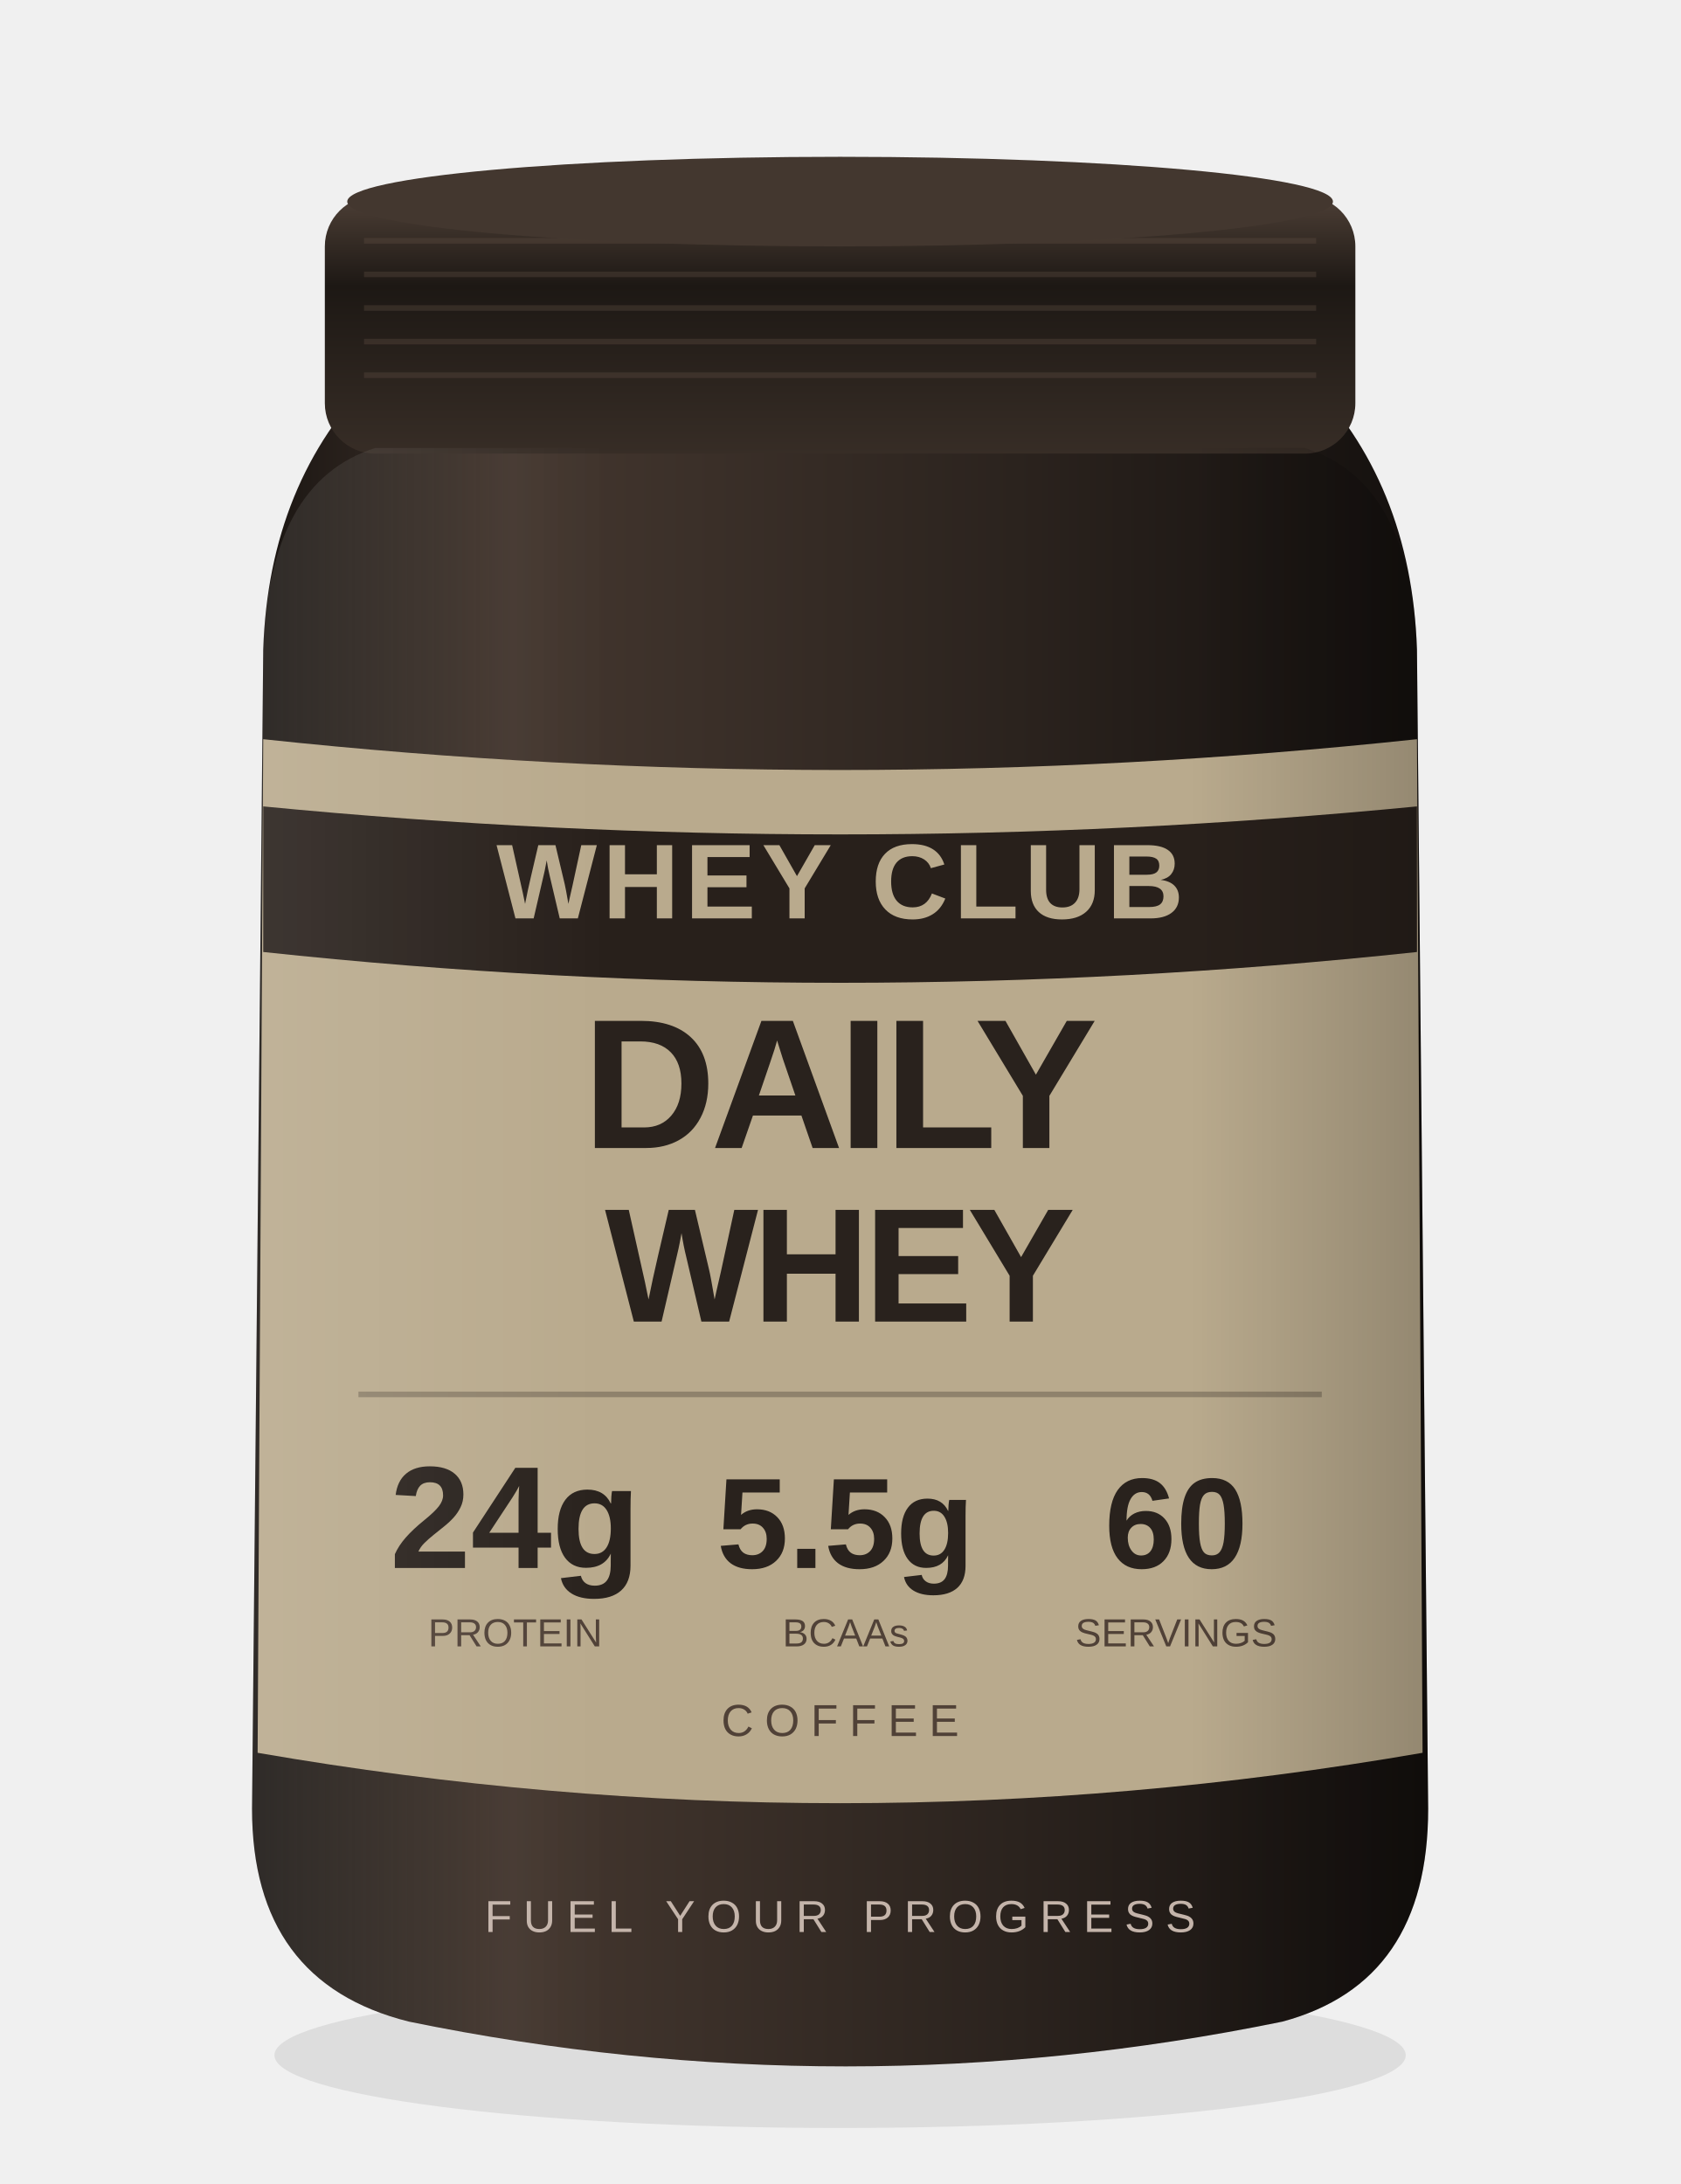
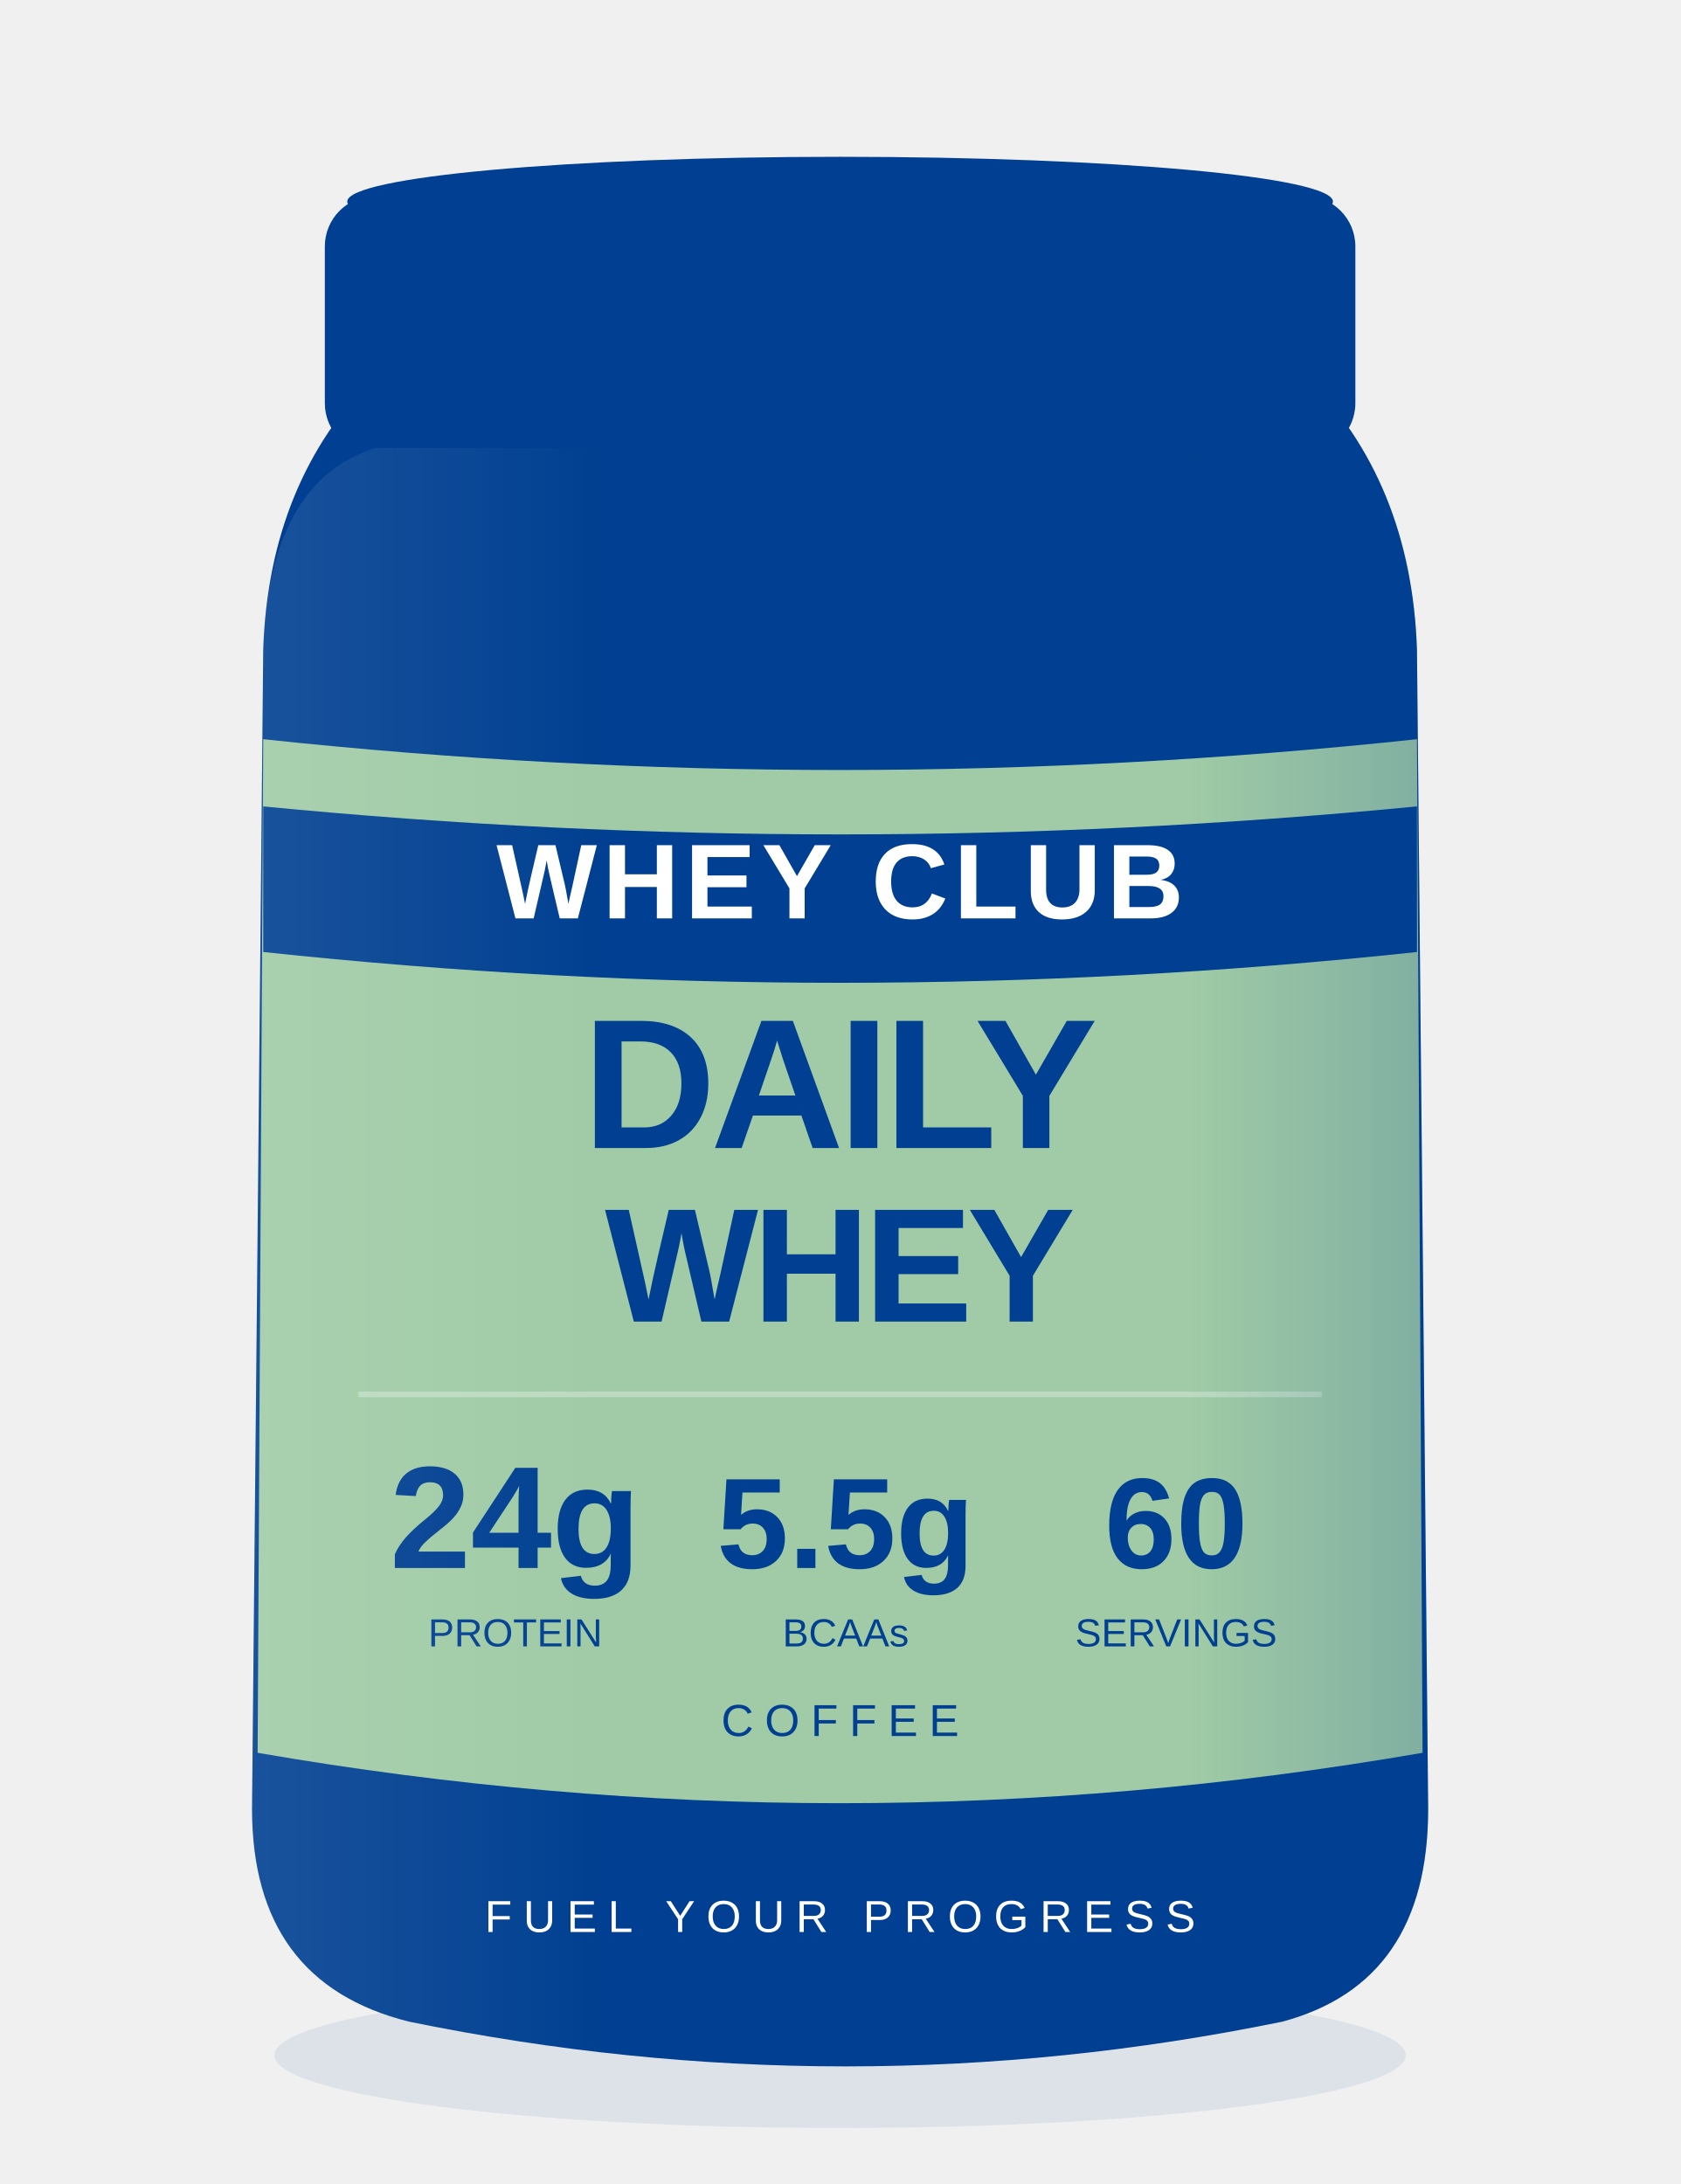
<svg xmlns="http://www.w3.org/2000/svg" width="300" height="390" viewBox="0 0 300 390">
  <defs>
    <linearGradient id="body">
-       <stop stop-color="#191411" />
-       <stop offset=".22" stop-color="#44372f" />
-       <stop offset=".65" stop-color="#2b231e" />
-       <stop offset="1" stop-color="#14100e" />
+       <stop stop-color="#003f91" />
+       <stop offset=".22" stop-color="#003f91" />
+       <stop offset=".65" stop-color="#003f91" />
+       <stop offset="1" stop-color="#003f91" />
    </linearGradient>
    <linearGradient id="lid" x2="0" y2="1">
-       <stop stop-color="#4d3f36" />
-       <stop offset=".35" stop-color="#1d1814" />
-       <stop offset="1" stop-color="#372d26" />
+       <stop stop-color="#003f91" />
+       <stop offset=".35" stop-color="#003f91" />
+       <stop offset="1" stop-color="#003f91" />
    </linearGradient>
    <linearGradient id="shine">
-       <stop stop-color="white" stop-opacity=".1" />
-       <stop offset=".3" stop-color="white" stop-opacity="0" />
-       <stop offset=".8" stop-color="black" stop-opacity="0" />
-       <stop offset="1" stop-color="black" stop-opacity=".2" />
+       <stop stop-color="#ffffff" stop-opacity=".1" />
+       <stop offset=".3" stop-color="#ffffff" stop-opacity="0" />
+       <stop offset=".8" stop-color="#003f91" stop-opacity="0" />
+       <stop offset="1" stop-color="#003f91" stop-opacity=".2" />
    </linearGradient>
  </defs>
-   <ellipse cx="150" cy="367" rx="101" ry="13" fill="#000" opacity=".08" />
+   <ellipse cx="150" cy="367" rx="101" ry="13" fill="#003f91" opacity=".08" />
  <path d="M67 67Q48 86 47 116L45 323Q45 354 73 361Q151 377 229 361Q255 354 255 323L253 116Q252 86 233 67Z" fill="url(#body)" />
  <rect x="58" y="35" width="184" height="46" rx="9" fill="url(#lid)" />
-   <path d="M65 43H235M65 49H235M65 55H235M65 61H235M65 67H235" stroke="#5f4d42" stroke-width="1" opacity=".35" />
-   <ellipse cx="150" cy="36" rx="88" ry="8" fill="#43372f" />
-   <path d="M47 132Q150 143 253 132L254 313Q150 331 46 313Z" fill="#b9aa8d" />
-   <path d="M47 144Q150 154 253 144V170Q150 181 47 170Z" fill="#28201b" />
-   <text x="150" y="164" text-anchor="middle" fill="#b9aa8d" font-family="Arial,sans-serif" font-weight="900" font-size="19" letter-spacing="1">WHEY CLUB</text>
-   <text x="150" y="205" text-anchor="middle" fill="#29221d" font-family="Arial,sans-serif" font-weight="900" font-size="33" letter-spacing="-1">DAILY</text>
-   <text x="150" y="236" text-anchor="middle" fill="#29221d" font-family="Arial,sans-serif" font-weight="900" font-size="29" letter-spacing="-1">WHEY</text>
-   <path d="M64 249H236" stroke="#2d2520" stroke-opacity=".3" />
-   <text x="92" y="280" text-anchor="middle" fill="#29221d" font-family="Arial,sans-serif" font-weight="900" font-size="26">24g</text>
-   <text x="92" y="294" text-anchor="middle" fill="#504137" font-family="Arial,sans-serif" font-size="7">PROTEIN</text>
-   <text x="151" y="280" text-anchor="middle" fill="#29221d" font-family="Arial,sans-serif" font-weight="900" font-size="23">5.5g</text>
-   <text x="151" y="294" text-anchor="middle" fill="#504137" font-family="Arial,sans-serif" font-size="7">BCAAs</text>
-   <text x="210" y="280" text-anchor="middle" fill="#29221d" font-family="Arial,sans-serif" font-weight="900" font-size="23">60</text>
-   <text x="210" y="294" text-anchor="middle" fill="#504137" font-family="Arial,sans-serif" font-size="7">SERVINGS</text>
-   <text x="150" y="310" text-anchor="middle" fill="#504137" font-family="Arial,sans-serif" font-size="8" letter-spacing="2">COFFEE</text>
-   <text x="150" y="345" text-anchor="middle" fill="#c4b4aa" font-family="Arial,sans-serif" font-size="8" letter-spacing="2">FUEL YOUR PROGRESS</text>
+   <path d="M65 43H235M65 49H235M65 55H235M65 61H235M65 67H235" stroke="#003f91" stroke-width="1" opacity=".35" />
+   <ellipse cx="150" cy="36" rx="88" ry="8" fill="#003f91" />
+   <path d="M47 132Q150 143 253 132L254 313Q150 331 46 313Z" fill="#a0cba6" />
+   <path d="M47 144Q150 154 253 144V170Q150 181 47 170Z" fill="#003f91" />
+   <text x="150" y="164" text-anchor="middle" fill="#ffffff" font-family="Arial,sans-serif" font-weight="900" font-size="19" letter-spacing="1">WHEY CLUB</text>
+   <text x="150" y="205" text-anchor="middle" fill="#003f91" font-family="Arial,sans-serif" font-weight="900" font-size="33" letter-spacing="-1">DAILY</text>
+   <text x="150" y="236" text-anchor="middle" fill="#003f91" font-family="Arial,sans-serif" font-weight="900" font-size="29" letter-spacing="-1">WHEY</text>
+   <path d="M64 249H236" stroke="#ffffff" stroke-opacity=".3" />
+   <text x="92" y="280" text-anchor="middle" fill="#003f91" font-family="Arial,sans-serif" font-weight="900" font-size="26">24g</text>
+   <text x="92" y="294" text-anchor="middle" fill="#003f91" font-family="Arial,sans-serif" font-size="7">PROTEIN</text>
+   <text x="151" y="280" text-anchor="middle" fill="#003f91" font-family="Arial,sans-serif" font-weight="900" font-size="23">5.5g</text>
+   <text x="151" y="294" text-anchor="middle" fill="#003f91" font-family="Arial,sans-serif" font-size="7">BCAAs</text>
+   <text x="210" y="280" text-anchor="middle" fill="#003f91" font-family="Arial,sans-serif" font-weight="900" font-size="23">60</text>
+   <text x="210" y="294" text-anchor="middle" fill="#003f91" font-family="Arial,sans-serif" font-size="7">SERVINGS</text>
+   <text x="150" y="310" text-anchor="middle" fill="#003f91" font-family="Arial,sans-serif" font-size="8" letter-spacing="2">COFFEE</text>
+   <text x="150" y="345" text-anchor="middle" fill="#ffffff" font-family="Arial,sans-serif" font-size="8" letter-spacing="2">FUEL YOUR PROGRESS</text>
  <path d="M67 80Q48 86 47 116L45 323Q45 354 73 361Q151 377 229 361Q255 354 255 323L253 116Q252 86 233 80Z" fill="url(#shine)" />
</svg>
